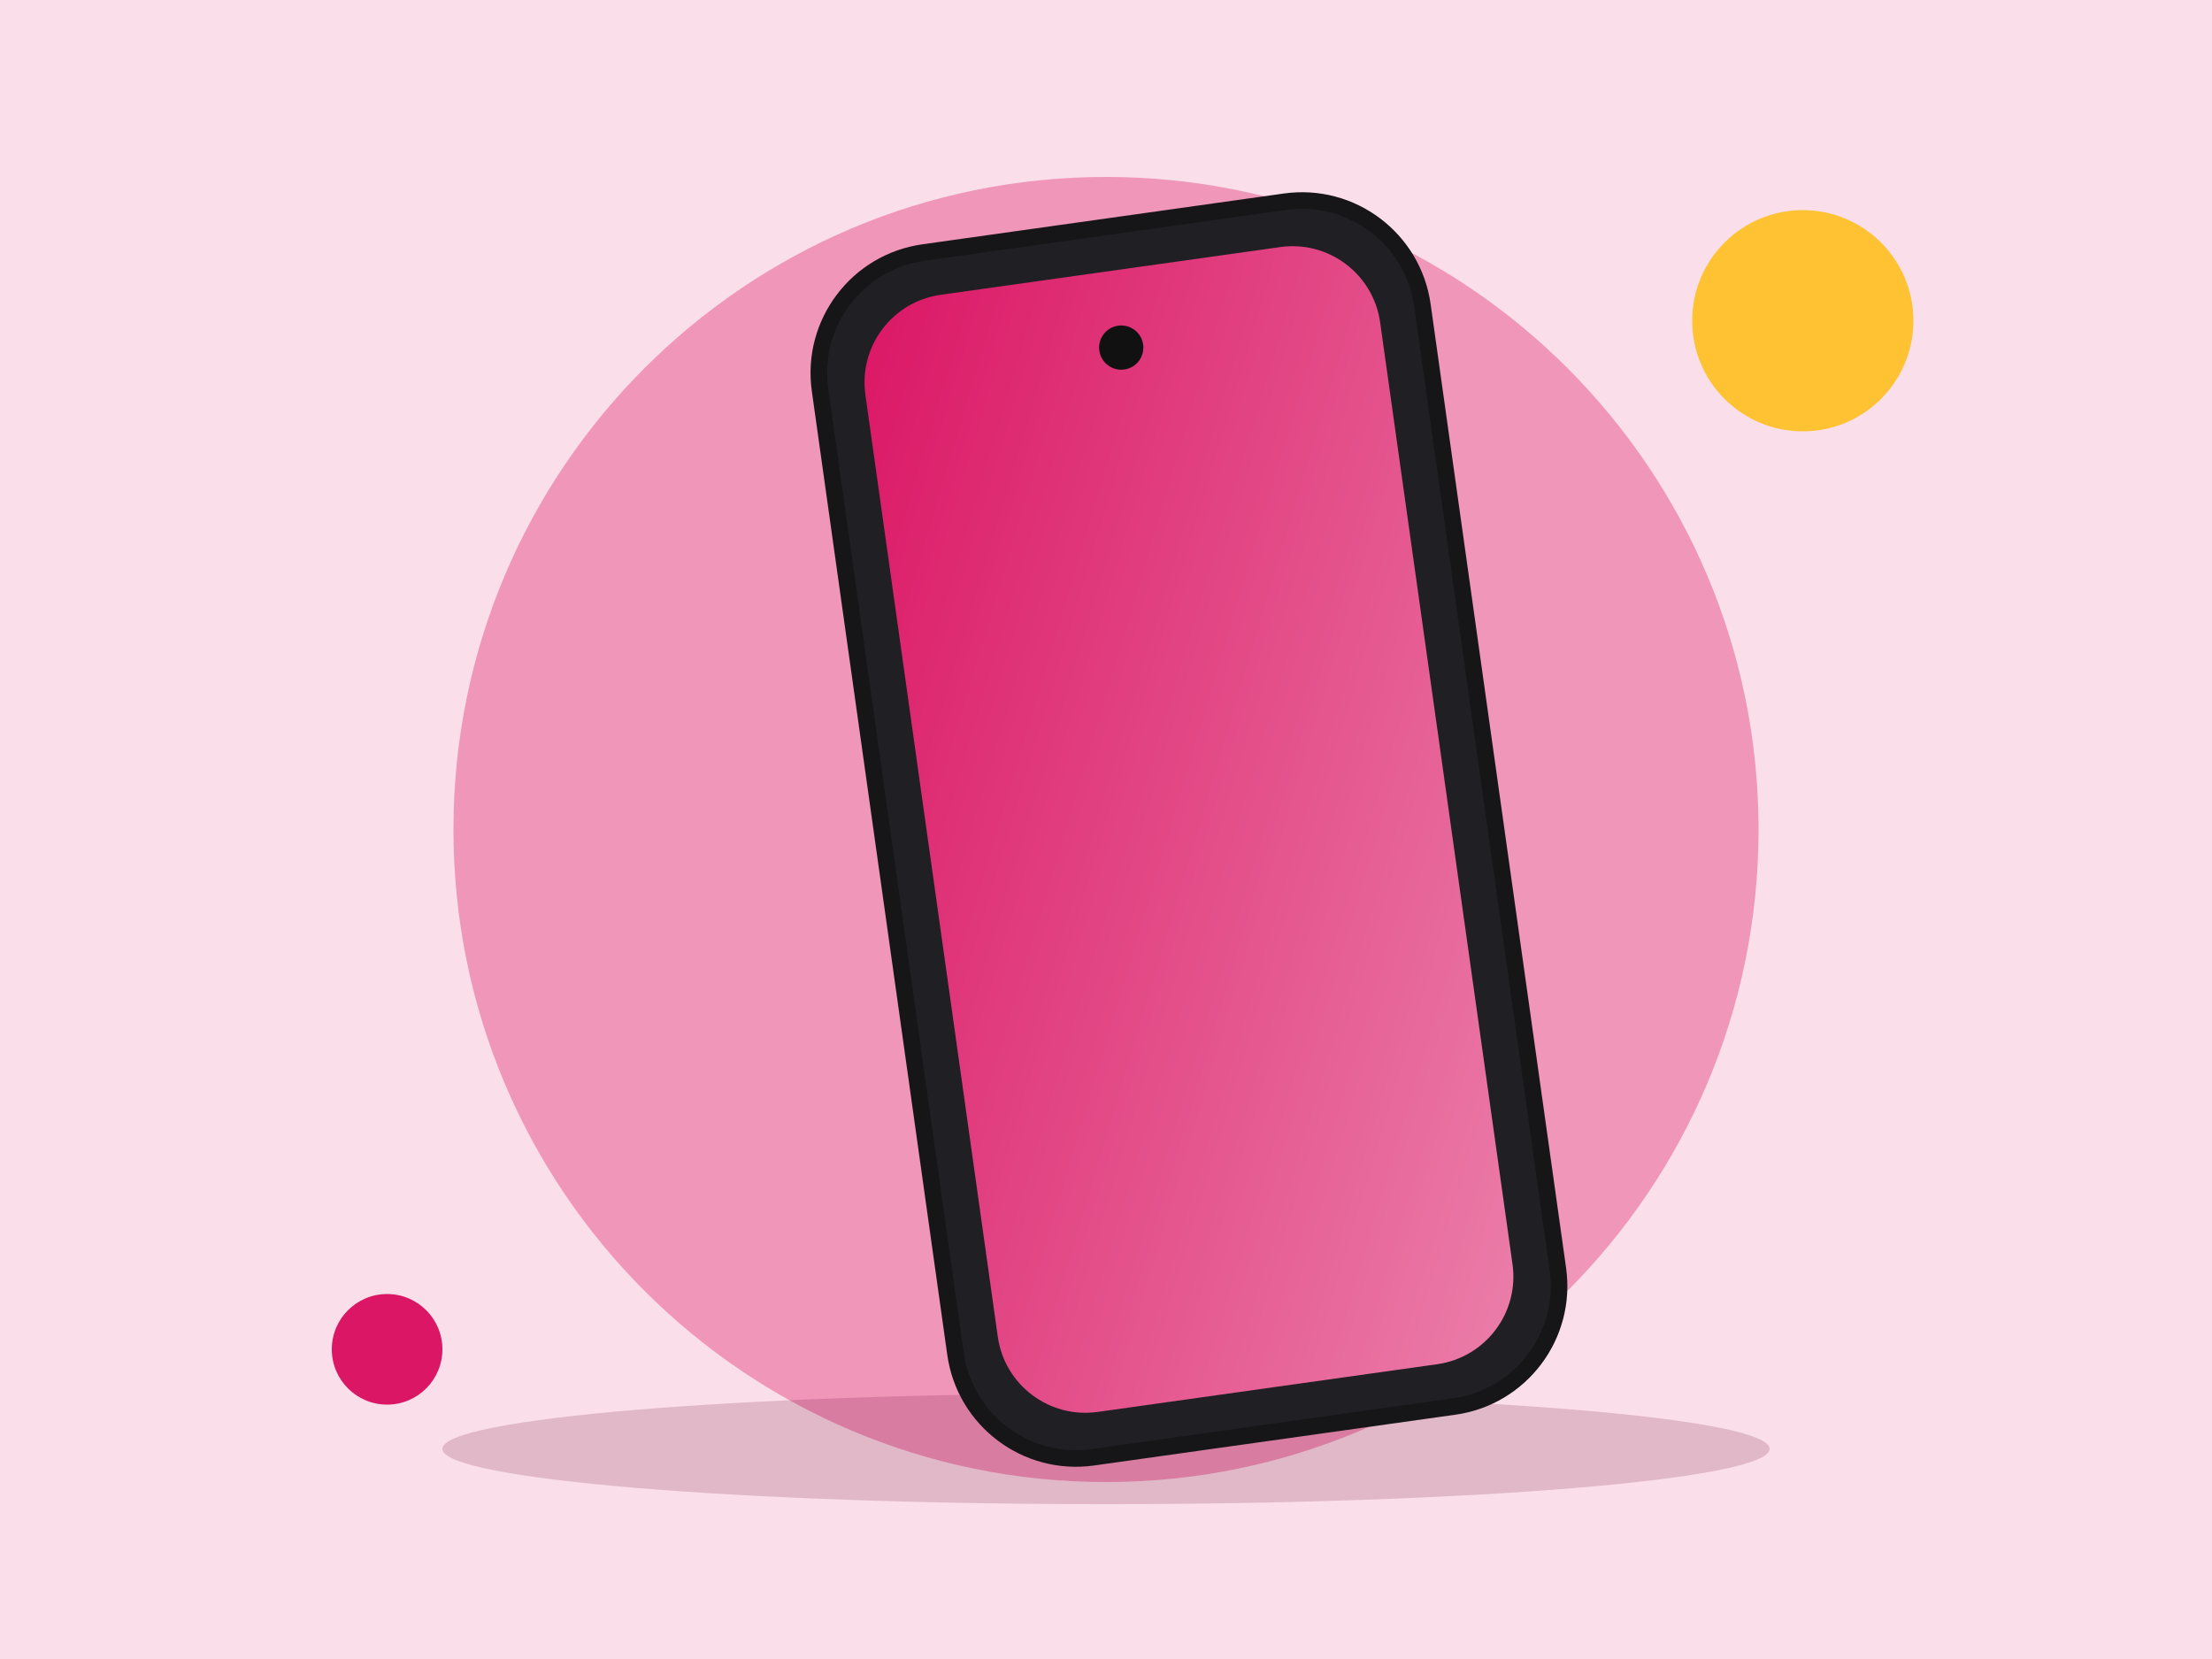
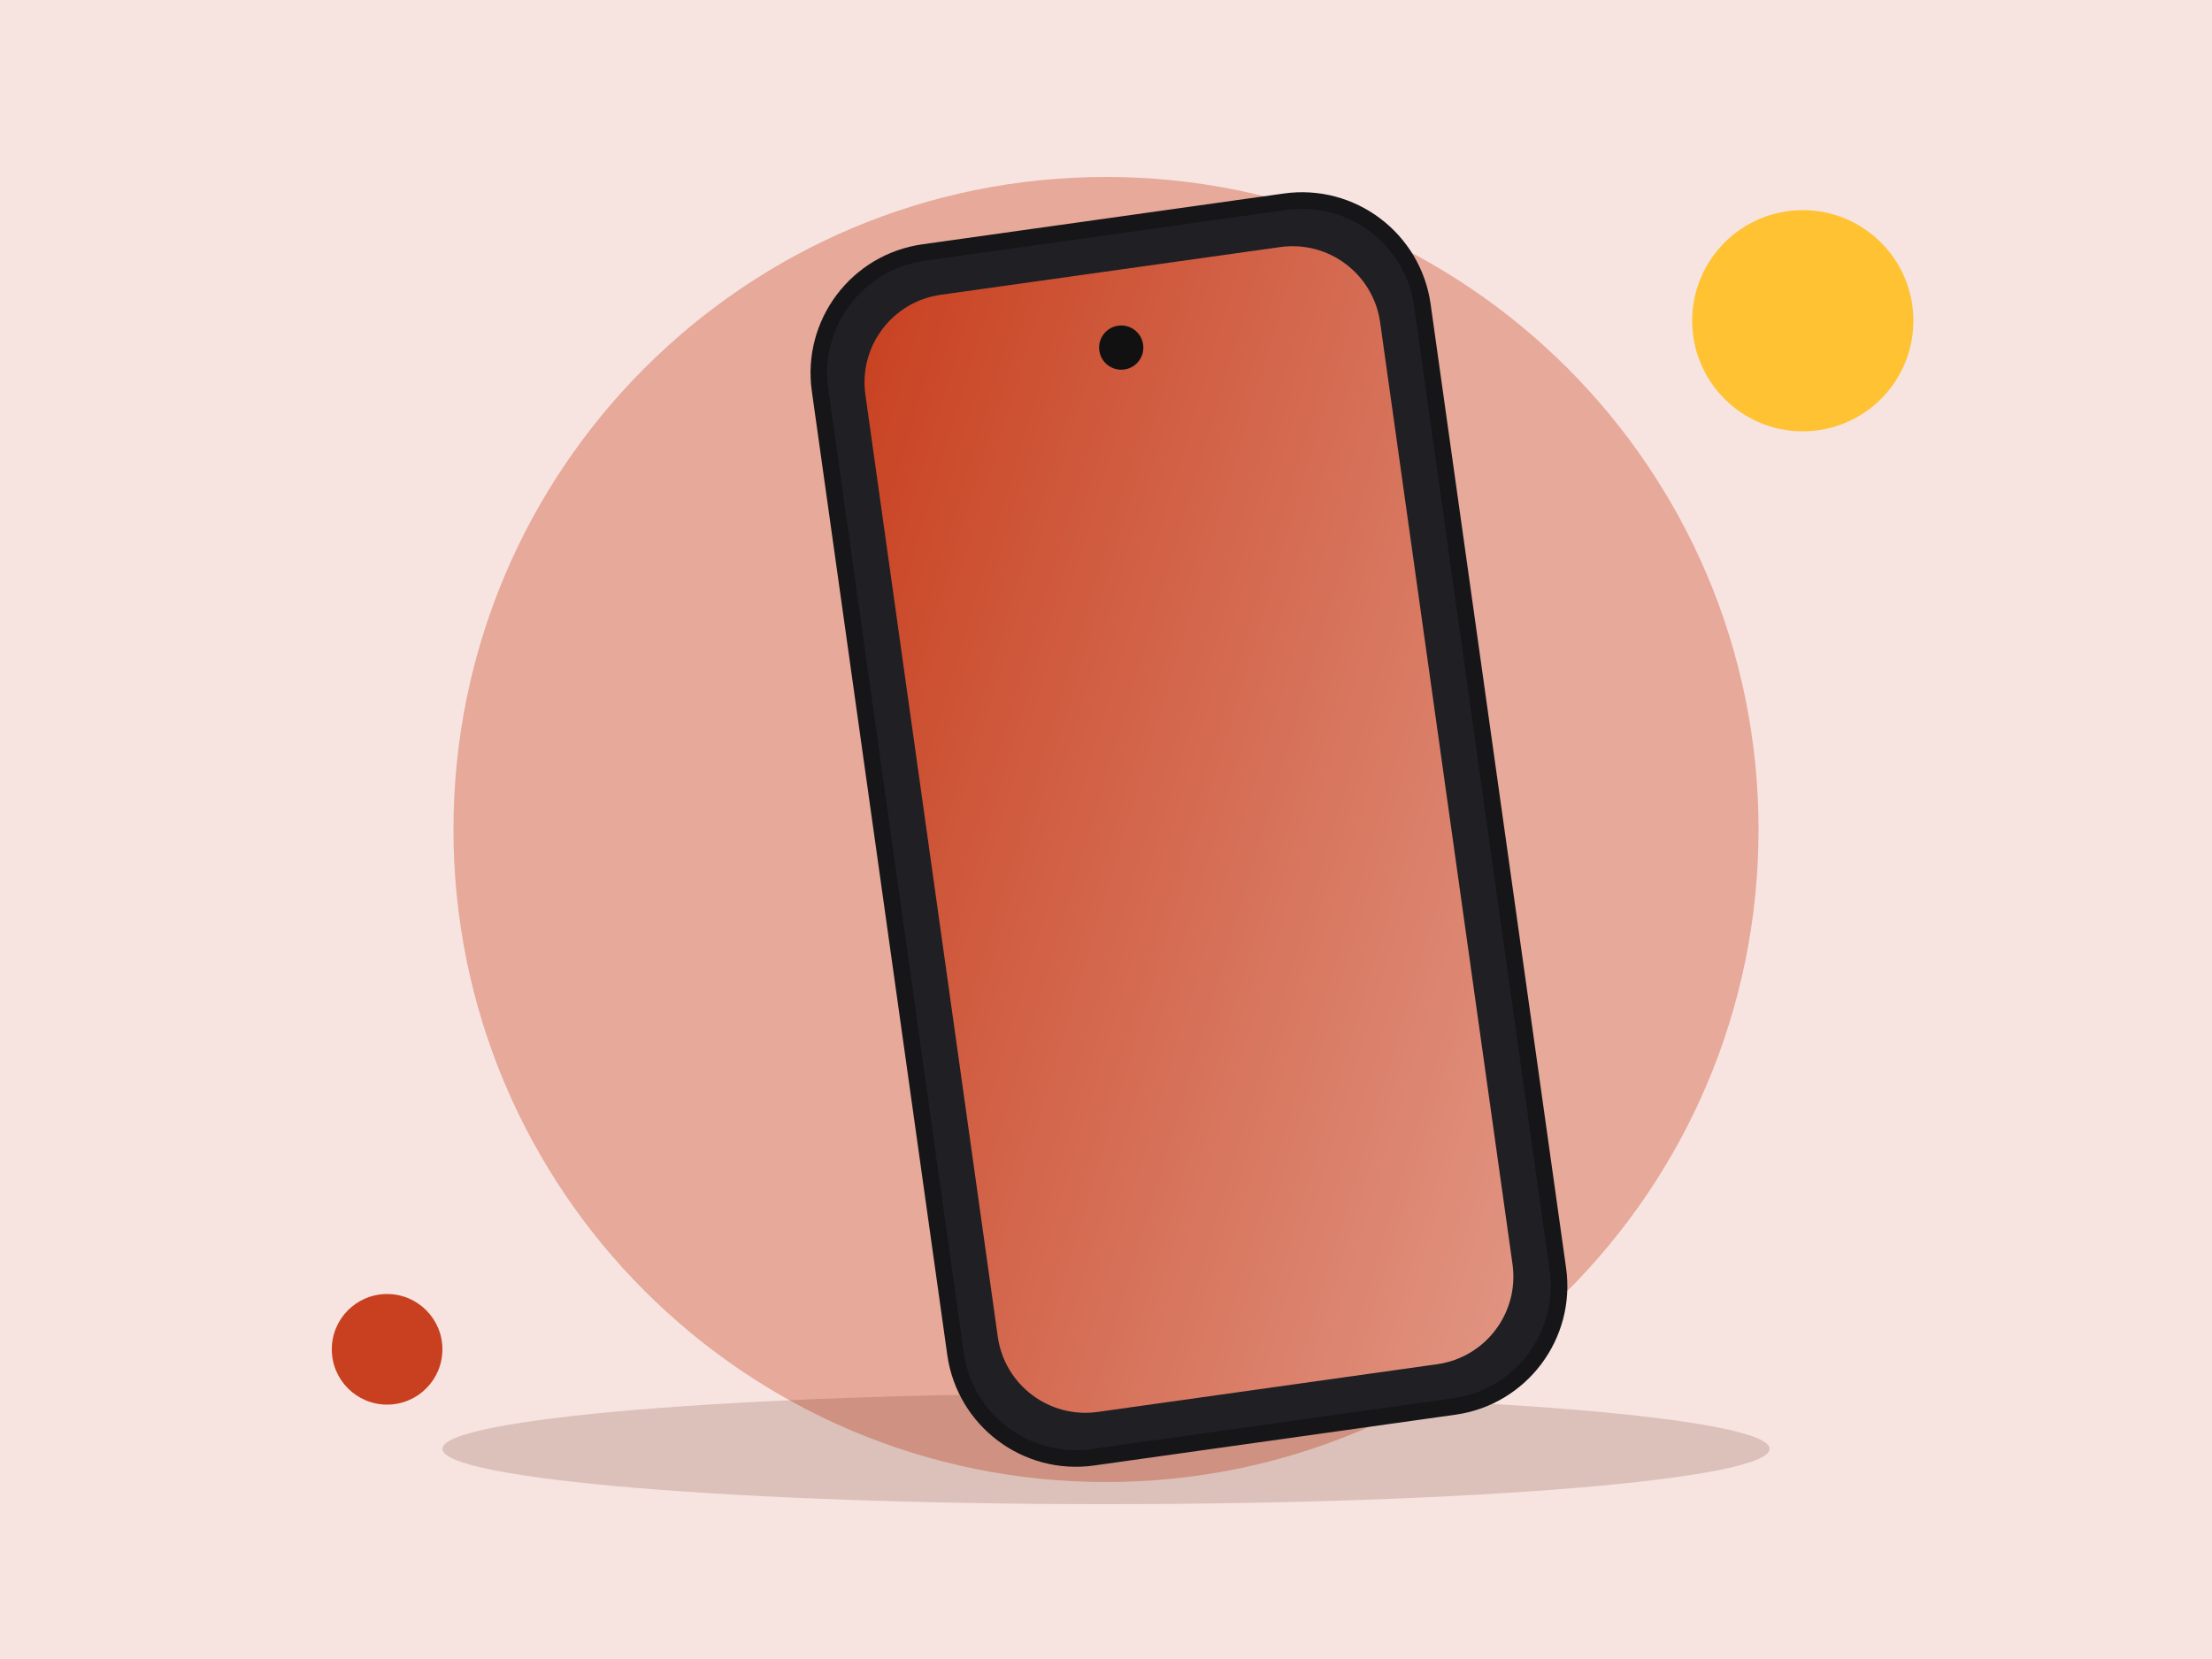
<svg xmlns="http://www.w3.org/2000/svg" viewBox="0 0 400 300" width="400" height="300">
  <defs>
    <linearGradient id="screen" x1="0" y1="0" x2="1" y2="1">
-       <stop offset="0" stop-color="#db1664" />
-       <stop offset="1" stop-color="#eb7faa" />
+       <stop offset="0" stop-color="#c8401f" />
+       <stop offset="1" stop-color="#e19684" />
    </linearGradient>
  </defs>
-   <rect width="400" height="300" fill="#fadee9" />
-   <circle cx="200" cy="150" r="118" fill="#ef96b9" />
+   <rect width="400" height="300" fill="#f7e4e0" />
+   <circle cx="200" cy="150" r="118" fill="#e6a99a" />
  <circle cx="326" cy="58" r="20" fill="#ffc233" />
-   <circle cx="70" cy="244" r="10" fill="#db1664" />
-   <ellipse cx="200" cy="262" rx="120" ry="10" fill="#6e0b32" opacity=".18" />
+   <circle cx="70" cy="244" r="10" fill="#c8401f" />
+   <ellipse cx="200" cy="262" rx="120" ry="10" fill="#642010" opacity=".18" />
  <g transform="rotate(-8 215 150)">
    <rect x="160" y="40" width="110" height="220" rx="22" fill="#1f1f24" stroke="#161619" stroke-width="3" />
    <rect x="168" y="48" width="94" height="204" rx="16" fill="url(#screen)" />
    <circle cx="215" cy="62" r="4" fill="#111" />
  </g>
</svg>
